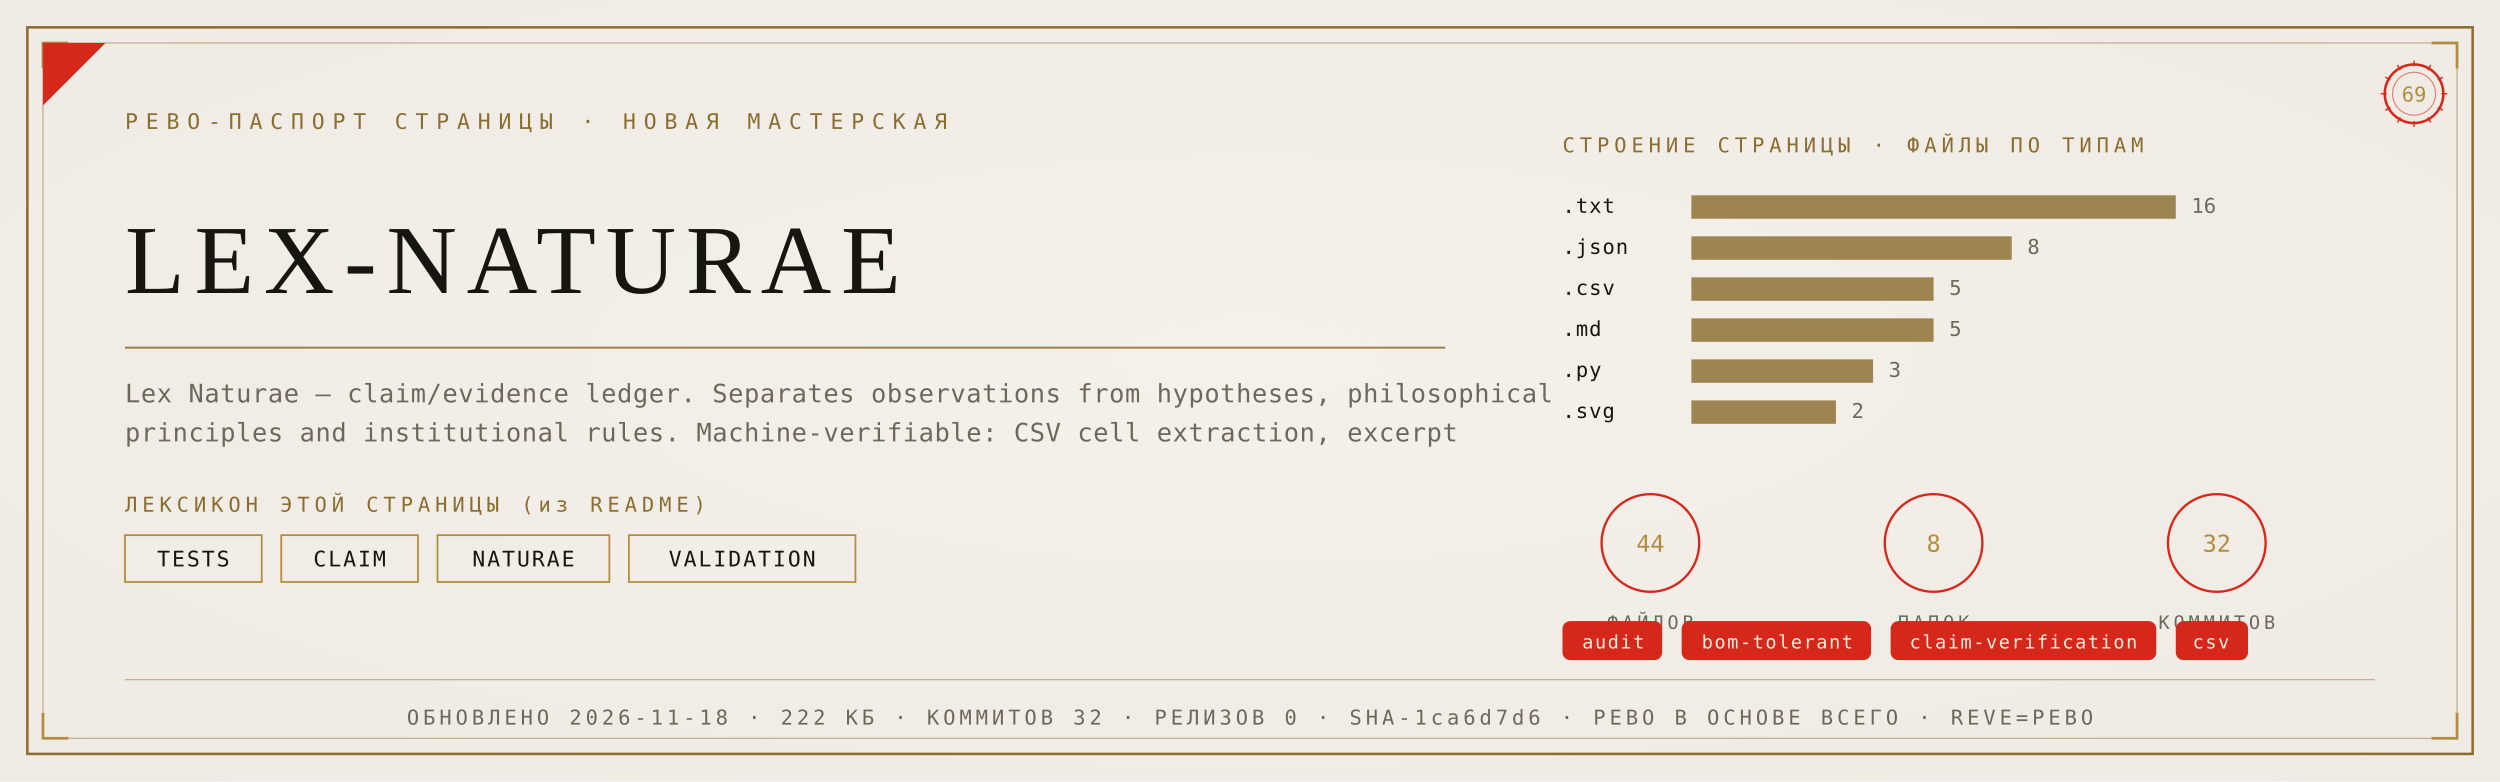
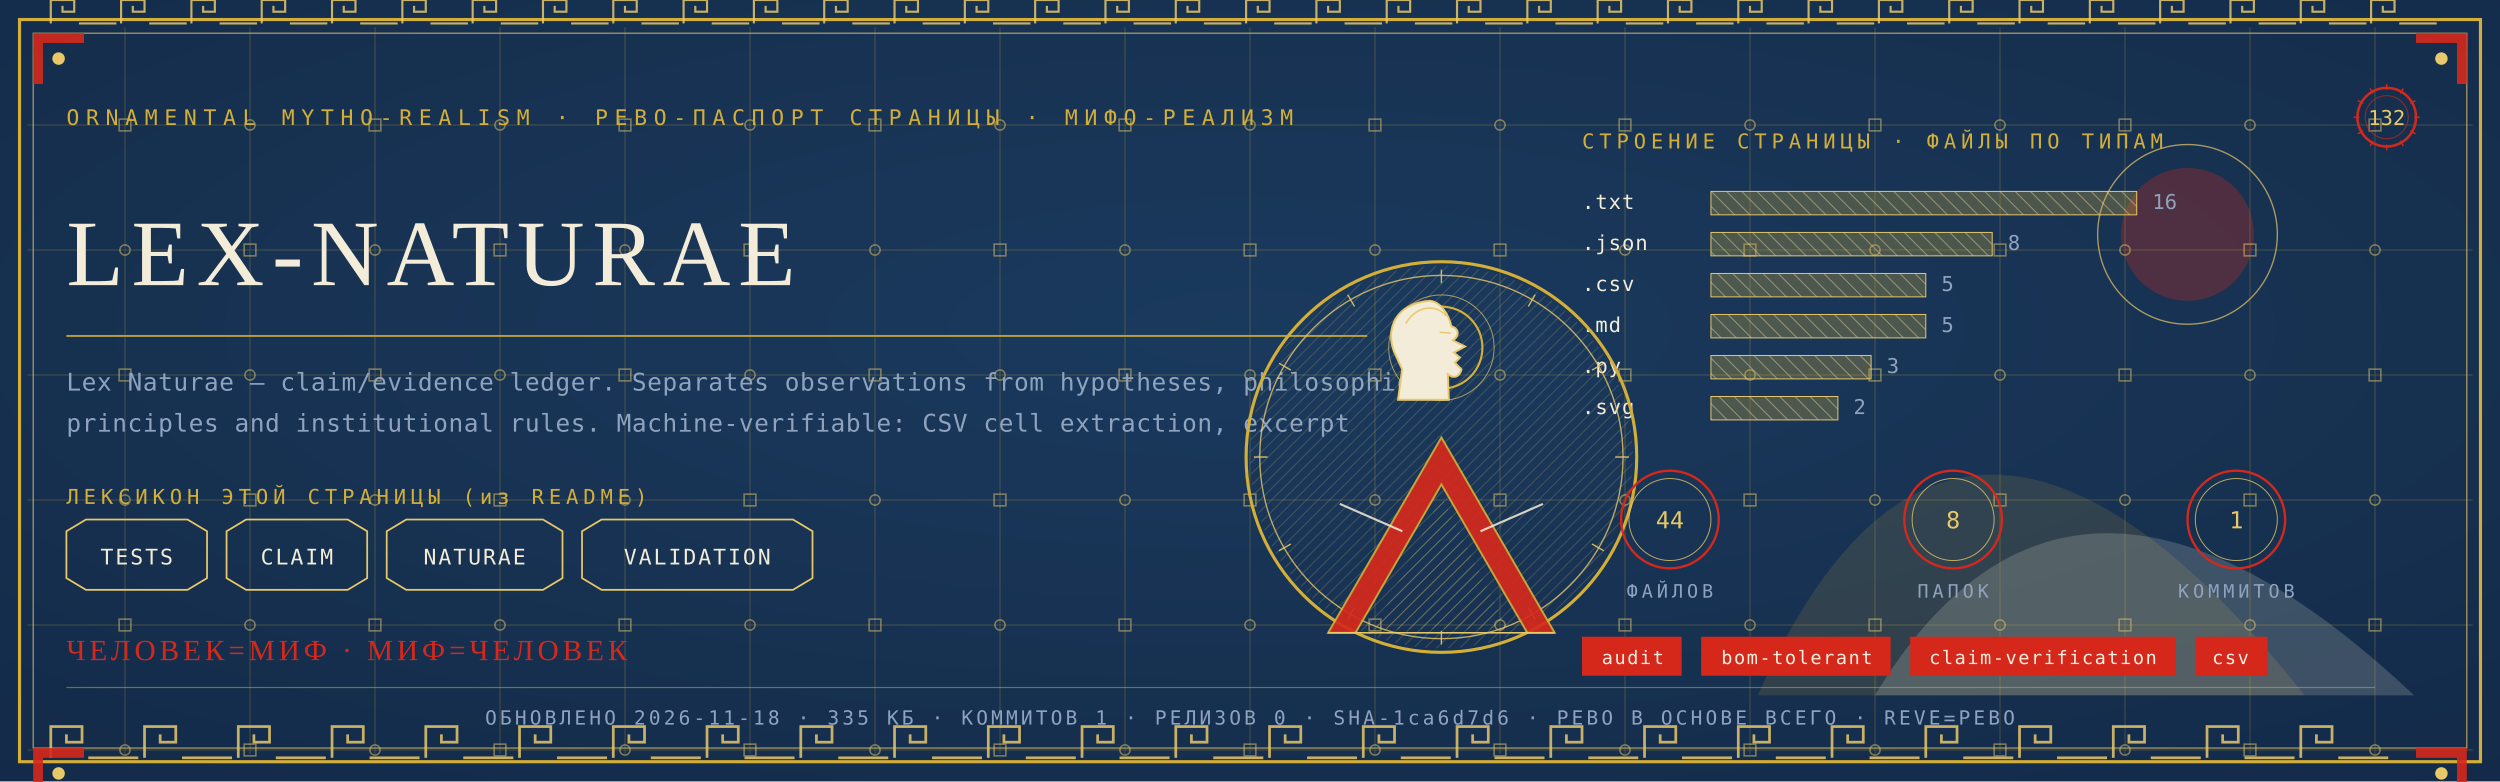
<svg xmlns="http://www.w3.org/2000/svg" viewBox="0 0 1280 400" width="1280" height="400">
  <defs>
-     <radialGradient id="rp69" cx="0.5" cy="0.46" r="1.05">
-       <stop offset="0" stop-color="#F4F1EA" />
-       <stop offset="1" stop-color="#EDE9E0" />
+     <radialGradient id="rp132" cx="0.5" cy="0.42" r="1.1">
+       <stop offset="0" stop-color="#1B3B5F" />
+       <stop offset="1" stop-color="#10243E" />
    </radialGradient>
+     <pattern id="hatchm" width="4.2" height="4.2" patternUnits="userSpaceOnUse" patternTransform="rotate(45)">
+       <rect width="4.2" height="4.2" fill="none" />
+       <line x1="0" y1="0" x2="0" y2="4.2" stroke="#E8C868" stroke-width="0.5" />
+     </pattern>
+     <pattern id="hatchv" width="5.5" height="5.5" patternUnits="userSpaceOnUse" patternTransform="rotate(-45)">
+       <rect width="5.5" height="5.5" fill="none" />
+       <line x1="0" y1="0" x2="0" y2="5.5" stroke="#F3ECD9" stroke-width="0.5" />
+     </pattern>
  </defs>
-   <rect width="1280" height="400" fill="#EDE9E0" />
-   <rect width="1280" height="400" fill="url(#rp69)" opacity="0.92" />
-   <rect x="14" y="14" width="1252" height="372" fill="none" stroke="#8A6D2F" stroke-width="1.3" />
-   <rect x="22" y="22" width="1236" height="356" fill="none" stroke="#8A6D2F" stroke-width="0.55" opacity="0.55" />
-   <path d="M 22 35 L 22 22 L 35 22" fill="none" stroke="#B08D3E" stroke-width="1.4" />
-   <path d="M 1258 35 L 1258 22 L 1245 22" fill="none" stroke="#B08D3E" stroke-width="1.4" />
-   <path d="M 22 365 L 22 378 L 35 378" fill="none" stroke="#B08D3E" stroke-width="1.4" />
-   <path d="M 1258 365 L 1258 378 L 1245 378" fill="none" stroke="#B08D3E" stroke-width="1.4" />
-   <path d="M 22 54 L 22 22 L 54 22 Z" fill="#D5281B" />
-   <text x="64" y="66" font-family="'Cascadia Mono', ui-monospace, Consolas, monospace" font-size="11" fill="#8A6D2F" letter-spacing="4">РЕВО-ПАСПОРТ СТРАНИЦЫ · НОВАЯ МАСТЕРСКАЯ</text>
-   <g transform="translate(1236,48)">
+   <rect width="1280" height="400" fill="#10243E" />
+   <rect width="1280" height="400" fill="url(#rp132)" opacity="0.94" />
+   <path d="M 900 356 Q 1000 130 1180 356 Z" fill="#D4AF37" opacity="0.14" />
+   <path d="M 960 356 Q 1060 190 1236 356 Z" fill="#F3ECD9" opacity="0.18" />
+   <circle cx="1120" cy="120" r="34" fill="#D5281B" opacity="0.30" />
+   <circle cx="1120" cy="120" r="46" fill="none" stroke="#E8C868" stroke-width="0.7" opacity="0.7" />
+   <g stroke="#D4AF37" stroke-width="0.45" opacity="0.30">
+     <line x1="64" y1="14" x2="64" y2="386" />
+     <line x1="128" y1="14" x2="128" y2="386" />
+     <line x1="192" y1="14" x2="192" y2="386" />
+     <line x1="256" y1="14" x2="256" y2="386" />
+     <line x1="320" y1="14" x2="320" y2="386" />
+     <line x1="384" y1="14" x2="384" y2="386" />
+     <line x1="448" y1="14" x2="448" y2="386" />
+     <line x1="512" y1="14" x2="512" y2="386" />
+     <line x1="576" y1="14" x2="576" y2="386" />
+     <line x1="640" y1="14" x2="640" y2="386" />
+     <line x1="704" y1="14" x2="704" y2="386" />
+     <line x1="768" y1="14" x2="768" y2="386" />
+     <line x1="832" y1="14" x2="832" y2="386" />
+     <line x1="896" y1="14" x2="896" y2="386" />
+     <line x1="960" y1="14" x2="960" y2="386" />
+     <line x1="1024" y1="14" x2="1024" y2="386" />
+     <line x1="1088" y1="14" x2="1088" y2="386" />
+     <line x1="1152" y1="14" x2="1152" y2="386" />
+     <line x1="1216" y1="14" x2="1216" y2="386" />
+     <line x1="14" y1="64" x2="1266" y2="64" />
+     <line x1="14" y1="128" x2="1266" y2="128" />
+     <line x1="14" y1="192" x2="1266" y2="192" />
+     <line x1="14" y1="256" x2="1266" y2="256" />
+     <line x1="14" y1="320" x2="1266" y2="320" />
+     <line x1="14" y1="384" x2="1266" y2="384" />
+   </g>
+   <g fill="none" stroke="#E8C868" stroke-width="0.8" opacity="0.5">
+     <rect x="61" y="61" width="6" height="6" />
+     <circle cx="64" cy="128" r="2.6" />
+     <rect x="61" y="189" width="6" height="6" />
+     <circle cx="64" cy="256" r="2.6" />
+     <rect x="61" y="317" width="6" height="6" />
+     <circle cx="64" cy="384" r="2.6" />
+     <circle cx="128" cy="64" r="2.6" />
+     <rect x="125" y="125" width="6" height="6" />
+     <circle cx="128" cy="192" r="2.6" />
+     <rect x="125" y="253" width="6" height="6" />
+     <circle cx="128" cy="320" r="2.6" />
+     <rect x="125" y="381" width="6" height="6" />
+     <rect x="189" y="61" width="6" height="6" />
+     <circle cx="192" cy="128" r="2.6" />
+     <rect x="189" y="189" width="6" height="6" />
+     <circle cx="192" cy="256" r="2.6" />
+     <rect x="189" y="317" width="6" height="6" />
+     <circle cx="192" cy="384" r="2.6" />
+     <circle cx="256" cy="64" r="2.6" />
+     <rect x="253" y="125" width="6" height="6" />
+     <circle cx="256" cy="192" r="2.6" />
+     <rect x="253" y="253" width="6" height="6" />
+     <circle cx="256" cy="320" r="2.6" />
+     <rect x="253" y="381" width="6" height="6" />
+     <rect x="317" y="61" width="6" height="6" />
+     <circle cx="320" cy="128" r="2.6" />
+     <rect x="317" y="189" width="6" height="6" />
+     <circle cx="320" cy="256" r="2.6" />
+     <rect x="317" y="317" width="6" height="6" />
+     <circle cx="320" cy="384" r="2.6" />
+     <circle cx="384" cy="64" r="2.6" />
+     <rect x="381" y="125" width="6" height="6" />
+     <circle cx="384" cy="192" r="2.6" />
+     <rect x="381" y="253" width="6" height="6" />
+     <circle cx="384" cy="320" r="2.6" />
+     <rect x="381" y="381" width="6" height="6" />
+     <rect x="445" y="61" width="6" height="6" />
+     <circle cx="448" cy="128" r="2.6" />
+     <rect x="445" y="189" width="6" height="6" />
+     <circle cx="448" cy="256" r="2.6" />
+     <rect x="445" y="317" width="6" height="6" />
+     <circle cx="448" cy="384" r="2.6" />
+     <circle cx="512" cy="64" r="2.6" />
+     <rect x="509" y="125" width="6" height="6" />
+     <circle cx="512" cy="192" r="2.6" />
+     <rect x="509" y="253" width="6" height="6" />
+     <circle cx="512" cy="320" r="2.6" />
+     <rect x="509" y="381" width="6" height="6" />
+     <rect x="573" y="61" width="6" height="6" />
+     <circle cx="576" cy="128" r="2.6" />
+     <rect x="573" y="189" width="6" height="6" />
+     <circle cx="576" cy="256" r="2.6" />
+     <rect x="573" y="317" width="6" height="6" />
+     <circle cx="576" cy="384" r="2.6" />
+     <circle cx="640" cy="64" r="2.6" />
+     <rect x="637" y="125" width="6" height="6" />
+     <circle cx="640" cy="192" r="2.6" />
+     <rect x="637" y="253" width="6" height="6" />
+     <circle cx="640" cy="320" r="2.6" />
+     <rect x="637" y="381" width="6" height="6" />
+     <rect x="701" y="61" width="6" height="6" />
+     <circle cx="704" cy="128" r="2.6" />
+     <rect x="701" y="189" width="6" height="6" />
+     <circle cx="704" cy="256" r="2.6" />
+     <rect x="701" y="317" width="6" height="6" />
+     <circle cx="704" cy="384" r="2.6" />
+     <circle cx="768" cy="64" r="2.6" />
+     <rect x="765" y="125" width="6" height="6" />
+     <circle cx="768" cy="192" r="2.6" />
+     <rect x="765" y="253" width="6" height="6" />
+     <circle cx="768" cy="320" r="2.6" />
+     <rect x="765" y="381" width="6" height="6" />
+     <rect x="829" y="61" width="6" height="6" />
+     <circle cx="832" cy="128" r="2.6" />
+     <rect x="829" y="189" width="6" height="6" />
+     <circle cx="832" cy="256" r="2.6" />
+     <rect x="829" y="317" width="6" height="6" />
+     <circle cx="832" cy="384" r="2.6" />
+     <circle cx="896" cy="64" r="2.6" />
+     <rect x="893" y="125" width="6" height="6" />
+     <circle cx="896" cy="192" r="2.6" />
+     <rect x="893" y="253" width="6" height="6" />
+     <circle cx="896" cy="320" r="2.6" />
+     <rect x="893" y="381" width="6" height="6" />
+     <rect x="957" y="61" width="6" height="6" />
+     <circle cx="960" cy="128" r="2.6" />
+     <rect x="957" y="189" width="6" height="6" />
+     <circle cx="960" cy="256" r="2.6" />
+     <rect x="957" y="317" width="6" height="6" />
+     <circle cx="960" cy="384" r="2.6" />
+     <circle cx="1024" cy="64" r="2.6" />
+     <rect x="1021" y="125" width="6" height="6" />
+     <circle cx="1024" cy="192" r="2.6" />
+     <rect x="1021" y="253" width="6" height="6" />
+     <circle cx="1024" cy="320" r="2.6" />
+     <rect x="1021" y="381" width="6" height="6" />
+     <rect x="1085" y="61" width="6" height="6" />
+     <circle cx="1088" cy="128" r="2.6" />
+     <rect x="1085" y="189" width="6" height="6" />
+     <circle cx="1088" cy="256" r="2.6" />
+     <rect x="1085" y="317" width="6" height="6" />
+     <circle cx="1088" cy="384" r="2.6" />
+     <circle cx="1152" cy="64" r="2.6" />
+     <rect x="1149" y="125" width="6" height="6" />
+     <circle cx="1152" cy="192" r="2.6" />
+     <rect x="1149" y="253" width="6" height="6" />
+     <circle cx="1152" cy="320" r="2.6" />
+     <rect x="1149" y="381" width="6" height="6" />
+     <rect x="1213" y="61" width="6" height="6" />
+     <circle cx="1216" cy="128" r="2.6" />
+     <rect x="1213" y="189" width="6" height="6" />
+     <circle cx="1216" cy="256" r="2.6" />
+     <rect x="1213" y="317" width="6" height="6" />
+     <circle cx="1216" cy="384" r="2.6" />
+   </g>
+   <rect x="10" y="10" width="1260" height="380" fill="none" stroke="#D4AF37" stroke-width="1.6" />
+   <rect x="17" y="17" width="1246" height="366" fill="none" stroke="#E8C868" stroke-width="0.6" opacity="0.75" />
+   <g fill="none" stroke="#E8C868" stroke-width="1.4" opacity="0.85">
+     <path d="M 26 388 L 26 372 L 42 372 L 42 380.0 L 34.0 380.0 L 34.0 376.0" />
+     <line x1="45.2" y1="388" x2="70.8" y2="388" />
+     <path d="M 74 388 L 74 372 L 90 372 L 90 380.0 L 82.0 380.0 L 82.0 376.0" />
+     <line x1="93.2" y1="388" x2="118.8" y2="388" />
+     <path d="M 122 388 L 122 372 L 138 372 L 138 380.0 L 130.0 380.0 L 130.0 376.0" />
+     <line x1="141.2" y1="388" x2="166.8" y2="388" />
+     <path d="M 170 388 L 170 372 L 186 372 L 186 380.0 L 178.0 380.0 L 178.0 376.0" />
+     <line x1="189.2" y1="388" x2="214.8" y2="388" />
+     <path d="M 218 388 L 218 372 L 234 372 L 234 380.0 L 226.0 380.0 L 226.0 376.0" />
+     <line x1="237.2" y1="388" x2="262.8" y2="388" />
+     <path d="M 266 388 L 266 372 L 282 372 L 282 380.0 L 274.0 380.0 L 274.0 376.0" />
+     <line x1="285.2" y1="388" x2="310.8" y2="388" />
+     <path d="M 314 388 L 314 372 L 330 372 L 330 380.0 L 322.0 380.0 L 322.0 376.0" />
+     <line x1="333.2" y1="388" x2="358.8" y2="388" />
+     <path d="M 362 388 L 362 372 L 378 372 L 378 380.0 L 370.0 380.0 L 370.0 376.0" />
+     <line x1="381.2" y1="388" x2="406.8" y2="388" />
+     <path d="M 410 388 L 410 372 L 426 372 L 426 380.0 L 418.0 380.0 L 418.0 376.0" />
+     <line x1="429.2" y1="388" x2="454.8" y2="388" />
+     <path d="M 458 388 L 458 372 L 474 372 L 474 380.0 L 466.0 380.0 L 466.0 376.0" />
+     <line x1="477.2" y1="388" x2="502.8" y2="388" />
+     <path d="M 506 388 L 506 372 L 522 372 L 522 380.0 L 514.0 380.0 L 514.0 376.0" />
+     <line x1="525.2" y1="388" x2="550.8" y2="388" />
+     <path d="M 554 388 L 554 372 L 570 372 L 570 380.0 L 562.0 380.0 L 562.0 376.0" />
+     <line x1="573.2" y1="388" x2="598.8" y2="388" />
+     <path d="M 602 388 L 602 372 L 618 372 L 618 380.0 L 610.0 380.0 L 610.0 376.0" />
+     <line x1="621.2" y1="388" x2="646.8" y2="388" />
+     <path d="M 650 388 L 650 372 L 666 372 L 666 380.0 L 658.0 380.0 L 658.0 376.0" />
+     <line x1="669.2" y1="388" x2="694.8" y2="388" />
+     <path d="M 698 388 L 698 372 L 714 372 L 714 380.0 L 706.0 380.0 L 706.0 376.0" />
+     <line x1="717.2" y1="388" x2="742.8" y2="388" />
+     <path d="M 746 388 L 746 372 L 762 372 L 762 380.0 L 754.0 380.0 L 754.0 376.0" />
+     <line x1="765.2" y1="388" x2="790.8" y2="388" />
+     <path d="M 794 388 L 794 372 L 810 372 L 810 380.0 L 802.0 380.0 L 802.0 376.0" />
+     <line x1="813.2" y1="388" x2="838.8" y2="388" />
+     <path d="M 842 388 L 842 372 L 858 372 L 858 380.0 L 850.0 380.0 L 850.0 376.0" />
+     <line x1="861.2" y1="388" x2="886.8" y2="388" />
+     <path d="M 890 388 L 890 372 L 906 372 L 906 380.0 L 898.0 380.0 L 898.0 376.0" />
+     <line x1="909.2" y1="388" x2="934.8" y2="388" />
+     <path d="M 938 388 L 938 372 L 954 372 L 954 380.0 L 946.0 380.0 L 946.0 376.0" />
+     <line x1="957.2" y1="388" x2="982.8" y2="388" />
+     <path d="M 986 388 L 986 372 L 1002 372 L 1002 380.0 L 994.0 380.0 L 994.0 376.0" />
+     <line x1="1005.2" y1="388" x2="1030.8" y2="388" />
+     <path d="M 1034 388 L 1034 372 L 1050 372 L 1050 380.0 L 1042.0 380.0 L 1042.0 376.0" />
+     <line x1="1053.2" y1="388" x2="1078.8" y2="388" />
+     <path d="M 1082 388 L 1082 372 L 1098 372 L 1098 380.0 L 1090.0 380.0 L 1090.0 376.0" />
+     <line x1="1101.2" y1="388" x2="1126.8" y2="388" />
+     <path d="M 1130 388 L 1130 372 L 1146 372 L 1146 380.0 L 1138.0 380.0 L 1138.0 376.0" />
+     <line x1="1149.2" y1="388" x2="1174.8" y2="388" />
+     <path d="M 1178 388 L 1178 372 L 1194 372 L 1194 380.0 L 1186.0 380.0 L 1186.0 376.0" />
+     <line x1="1197.2" y1="388" x2="1222.8" y2="388" />
+   </g>
+   <g fill="none" stroke="#E8C868" stroke-width="1.1" opacity="0.85">
+     <path d="M 26 12 L 26 0 L 38 0 L 38 6.0 L 32.0 6.0 L 32.0 3.0" />
+     <line x1="40.4" y1="12" x2="59.6" y2="12" />
+     <path d="M 62 12 L 62 0 L 74 0 L 74 6.0 L 68.0 6.0 L 68.0 3.0" />
+     <line x1="76.4" y1="12" x2="95.6" y2="12" />
+     <path d="M 98 12 L 98 0 L 110 0 L 110 6.0 L 104.0 6.0 L 104.0 3.0" />
+     <line x1="112.4" y1="12" x2="131.6" y2="12" />
+     <path d="M 134 12 L 134 0 L 146 0 L 146 6.0 L 140.0 6.0 L 140.0 3.0" />
+     <line x1="148.4" y1="12" x2="167.6" y2="12" />
+     <path d="M 170 12 L 170 0 L 182 0 L 182 6.0 L 176.0 6.0 L 176.0 3.0" />
+     <line x1="184.4" y1="12" x2="203.6" y2="12" />
+     <path d="M 206 12 L 206 0 L 218 0 L 218 6.0 L 212.0 6.0 L 212.0 3.0" />
+     <line x1="220.4" y1="12" x2="239.6" y2="12" />
+     <path d="M 242 12 L 242 0 L 254 0 L 254 6.0 L 248.0 6.0 L 248.0 3.0" />
+     <line x1="256.4" y1="12" x2="275.6" y2="12" />
+     <path d="M 278 12 L 278 0 L 290 0 L 290 6.0 L 284.0 6.0 L 284.0 3.0" />
+     <line x1="292.4" y1="12" x2="311.6" y2="12" />
+     <path d="M 314 12 L 314 0 L 326 0 L 326 6.0 L 320.0 6.0 L 320.0 3.0" />
+     <line x1="328.4" y1="12" x2="347.6" y2="12" />
+     <path d="M 350 12 L 350 0 L 362 0 L 362 6.0 L 356.0 6.0 L 356.0 3.0" />
+     <line x1="364.4" y1="12" x2="383.6" y2="12" />
+     <path d="M 386 12 L 386 0 L 398 0 L 398 6.0 L 392.0 6.0 L 392.0 3.0" />
+     <line x1="400.4" y1="12" x2="419.6" y2="12" />
+     <path d="M 422 12 L 422 0 L 434 0 L 434 6.0 L 428.0 6.0 L 428.0 3.0" />
+     <line x1="436.4" y1="12" x2="455.6" y2="12" />
+     <path d="M 458 12 L 458 0 L 470 0 L 470 6.0 L 464.0 6.0 L 464.0 3.0" />
+     <line x1="472.4" y1="12" x2="491.6" y2="12" />
+     <path d="M 494 12 L 494 0 L 506 0 L 506 6.0 L 500.0 6.0 L 500.0 3.0" />
+     <line x1="508.4" y1="12" x2="527.6" y2="12" />
+     <path d="M 530 12 L 530 0 L 542 0 L 542 6.0 L 536.0 6.0 L 536.0 3.0" />
+     <line x1="544.4" y1="12" x2="563.6" y2="12" />
+     <path d="M 566 12 L 566 0 L 578 0 L 578 6.0 L 572.0 6.0 L 572.0 3.0" />
+     <line x1="580.4" y1="12" x2="599.6" y2="12" />
+     <path d="M 602 12 L 602 0 L 614 0 L 614 6.0 L 608.0 6.0 L 608.0 3.0" />
+     <line x1="616.4" y1="12" x2="635.6" y2="12" />
+     <path d="M 638 12 L 638 0 L 650 0 L 650 6.0 L 644.0 6.0 L 644.0 3.0" />
+     <line x1="652.4" y1="12" x2="671.6" y2="12" />
+     <path d="M 674 12 L 674 0 L 686 0 L 686 6.0 L 680.0 6.0 L 680.0 3.0" />
+     <line x1="688.4" y1="12" x2="707.6" y2="12" />
+     <path d="M 710 12 L 710 0 L 722 0 L 722 6.0 L 716.0 6.0 L 716.0 3.0" />
+     <line x1="724.4" y1="12" x2="743.6" y2="12" />
+     <path d="M 746 12 L 746 0 L 758 0 L 758 6.0 L 752.0 6.0 L 752.0 3.0" />
+     <line x1="760.4" y1="12" x2="779.6" y2="12" />
+     <path d="M 782 12 L 782 0 L 794 0 L 794 6.0 L 788.0 6.0 L 788.0 3.0" />
+     <line x1="796.4" y1="12" x2="815.6" y2="12" />
+     <path d="M 818 12 L 818 0 L 830 0 L 830 6.0 L 824.0 6.0 L 824.0 3.0" />
+     <line x1="832.4" y1="12" x2="851.6" y2="12" />
+     <path d="M 854 12 L 854 0 L 866 0 L 866 6.0 L 860.0 6.0 L 860.0 3.0" />
+     <line x1="868.4" y1="12" x2="887.6" y2="12" />
+     <path d="M 890 12 L 890 0 L 902 0 L 902 6.0 L 896.0 6.0 L 896.0 3.0" />
+     <line x1="904.4" y1="12" x2="923.6" y2="12" />
+     <path d="M 926 12 L 926 0 L 938 0 L 938 6.0 L 932.0 6.0 L 932.0 3.0" />
+     <line x1="940.4" y1="12" x2="959.6" y2="12" />
+     <path d="M 962 12 L 962 0 L 974 0 L 974 6.0 L 968.0 6.0 L 968.0 3.0" />
+     <line x1="976.4" y1="12" x2="995.6" y2="12" />
+     <path d="M 998 12 L 998 0 L 1010 0 L 1010 6.0 L 1004.0 6.0 L 1004.0 3.0" />
+     <line x1="1012.4" y1="12" x2="1031.6" y2="12" />
+     <path d="M 1034 12 L 1034 0 L 1046 0 L 1046 6.0 L 1040.0 6.0 L 1040.0 3.0" />
+     <line x1="1048.4" y1="12" x2="1067.6" y2="12" />
+     <path d="M 1070 12 L 1070 0 L 1082 0 L 1082 6.0 L 1076.0 6.0 L 1076.0 3.0" />
+     <line x1="1084.4" y1="12" x2="1103.6" y2="12" />
+     <path d="M 1106 12 L 1106 0 L 1118 0 L 1118 6.0 L 1112.0 6.0 L 1112.0 3.0" />
+     <line x1="1120.4" y1="12" x2="1139.6" y2="12" />
+     <path d="M 1142 12 L 1142 0 L 1154 0 L 1154 6.0 L 1148.0 6.0 L 1148.0 3.0" />
+     <line x1="1156.4" y1="12" x2="1175.6" y2="12" />
+     <path d="M 1178 12 L 1178 0 L 1190 0 L 1190 6.0 L 1184.0 6.0 L 1184.0 3.0" />
+     <line x1="1192.4" y1="12" x2="1211.6" y2="12" />
+     <path d="M 1214 12 L 1214 0 L 1226 0 L 1226 6.0 L 1220.0 6.0 L 1220.0 3.0" />
+     <line x1="1228.4" y1="12" x2="1247.6" y2="12" />
+   </g>
+   <g transform="translate(17,17) scale(1,1)">
+     <path d="M 0 0 L 26 0 L 26 5 L 5 5 L 5 26 L 0 26 Z" fill="#D5281B" opacity="0.9" />
+     <circle cx="13" cy="13" r="3.2" fill="#E8C868" />
+   </g>
+   <g transform="translate(1263,17) scale(-1,1)">
+     <path d="M 0 0 L 26 0 L 26 5 L 5 5 L 5 26 L 0 26 Z" fill="#D5281B" opacity="0.9" />
+     <circle cx="13" cy="13" r="3.2" fill="#E8C868" />
+   </g>
+   <g transform="translate(17,383) scale(1,1)">
+     <path d="M 0 0 L 26 0 L 26 5 L 5 5 L 5 26 L 0 26 Z" fill="#D5281B" opacity="0.9" />
+     <circle cx="13" cy="13" r="3.2" fill="#E8C868" />
+   </g>
+   <g transform="translate(1263,383) scale(-1,1)">
+     <path d="M 0 0 L 26 0 L 26 5 L 5 5 L 5 26 L 0 26 Z" fill="#D5281B" opacity="0.9" />
+     <circle cx="13" cy="13" r="3.2" fill="#E8C868" />
+   </g>
+   <text x="34" y="64" font-family="'Cascadia Mono', ui-monospace, Consolas, monospace" font-size="11" fill="#D4AF37" letter-spacing="3.4">ORNAMENTAL MYTHO-REALISM · РЕВО-ПАСПОРТ СТРАНИЦЫ · МИФО-РЕАЛИЗМ</text>
+   <g transform="translate(1222,60)">
    <circle r="15" fill="none" stroke="#D5281B" stroke-width="1.3" />
    <circle r="11" fill="none" stroke="#D5281B" stroke-width="0.55" opacity="0.6" />
-     <text y="4" text-anchor="middle" font-family="'Cascadia Mono', ui-monospace, Consolas, monospace" font-size="10.5" fill="#B08D3E">69</text>
+     <text y="4" text-anchor="middle" font-family="'Cascadia Mono', ui-monospace, Consolas, monospace" font-size="10.5" fill="#E8C868">132</text>
    <g stroke="#D5281B" stroke-width="0.7">
      <line x1="0" y1="-17" x2="0" y2="-14" transform="rotate(0)" />
      <line x1="0" y1="-17" x2="0" y2="-14" transform="rotate(30)" />
      <line x1="0" y1="-17" x2="0" y2="-14" transform="rotate(60)" />
      <line x1="0" y1="-17" x2="0" y2="-14" transform="rotate(90)" />
      <line x1="0" y1="-17" x2="0" y2="-14" transform="rotate(120)" />
      <line x1="0" y1="-17" x2="0" y2="-14" transform="rotate(150)" />
      <line x1="0" y1="-17" x2="0" y2="-14" transform="rotate(180)" />
      <line x1="0" y1="-17" x2="0" y2="-14" transform="rotate(210)" />
      <line x1="0" y1="-17" x2="0" y2="-14" transform="rotate(240)" />
      <line x1="0" y1="-17" x2="0" y2="-14" transform="rotate(270)" />
      <line x1="0" y1="-17" x2="0" y2="-14" transform="rotate(300)" />
      <line x1="0" y1="-17" x2="0" y2="-14" transform="rotate(330)" />
    </g>
  </g>
-   <text x="64" y="150" font-family="Georgia, 'Times New Roman', serif" font-size="50.0" fill="#17150F" letter-spacing="5">LEX-NATURAE</text>
-   <line x1="64" y1="178" x2="740" y2="178" stroke="#8A6D2F" stroke-width="1" opacity="0.85" />
-   <text x="64" y="206" font-family="'Cascadia Mono', ui-monospace, Consolas, monospace" font-size="13" fill="#6E675B" letter-spacing="0.3">Lex Naturae — claim/evidence ledger. Separates observations from hypotheses, philosophical</text>
-   <text x="64" y="226" font-family="'Cascadia Mono', ui-monospace, Consolas, monospace" font-size="13" fill="#6E675B" letter-spacing="0.3">principles and institutional rules. Machine-verifiable: CSV cell extraction, excerpt</text>
-   <text x="64" y="262" font-family="'Cascadia Mono', ui-monospace, Consolas, monospace" font-size="10.5" fill="#8A6D2F" letter-spacing="2.5">ЛЕКСИКОН ЭТОЙ СТРАНИЦЫ (из README)</text>
-   <rect x="64" y="274" width="70" height="24" fill="none" stroke="#B08D3E" stroke-width="0.9" />
-   <text x="99" y="290" text-anchor="middle" font-family="'Cascadia Mono', ui-monospace, Consolas, monospace" font-size="11" fill="#17150F" letter-spacing="1">TESTS</text>
-   <rect x="144" y="274" width="70" height="24" fill="none" stroke="#B08D3E" stroke-width="0.9" />
-   <text x="179" y="290" text-anchor="middle" font-family="'Cascadia Mono', ui-monospace, Consolas, monospace" font-size="11" fill="#17150F" letter-spacing="1">CLAIM</text>
-   <rect x="224" y="274" width="88" height="24" fill="none" stroke="#B08D3E" stroke-width="0.9" />
-   <text x="268" y="290" text-anchor="middle" font-family="'Cascadia Mono', ui-monospace, Consolas, monospace" font-size="11" fill="#17150F" letter-spacing="1">NATURAE</text>
-   <rect x="322" y="274" width="116" height="24" fill="none" stroke="#B08D3E" stroke-width="0.9" />
-   <text x="380" y="290" text-anchor="middle" font-family="'Cascadia Mono', ui-monospace, Consolas, monospace" font-size="11" fill="#17150F" letter-spacing="1">VALIDATION</text>
-   <text x="800" y="78" font-family="'Cascadia Mono', ui-monospace, Consolas, monospace" font-size="10.5" fill="#8A6D2F" letter-spacing="2.5">СТРОЕНИЕ СТРАНИЦЫ · ФАЙЛЫ ПО ТИПАМ</text>
-   <text x="800" y="109" font-family="'Cascadia Mono', ui-monospace, Consolas, monospace" font-size="10.5" fill="#17150F" letter-spacing="0.5">.txt</text>
-   <rect x="866" y="100" width="248" height="12" fill="#8A6D2F" opacity="0.82" />
-   <text x="1122" y="109" font-family="'Cascadia Mono', ui-monospace, Consolas, monospace" font-size="10.5" fill="#6E675B">16</text>
-   <text x="800" y="130" font-family="'Cascadia Mono', ui-monospace, Consolas, monospace" font-size="10.5" fill="#17150F" letter-spacing="0.5">.json</text>
-   <rect x="866" y="121" width="164" height="12" fill="#8A6D2F" opacity="0.82" />
-   <text x="1038" y="130" font-family="'Cascadia Mono', ui-monospace, Consolas, monospace" font-size="10.5" fill="#6E675B">8</text>
-   <text x="800" y="151" font-family="'Cascadia Mono', ui-monospace, Consolas, monospace" font-size="10.5" fill="#17150F" letter-spacing="0.5">.csv</text>
-   <rect x="866" y="142" width="124" height="12" fill="#8A6D2F" opacity="0.82" />
-   <text x="998" y="151" font-family="'Cascadia Mono', ui-monospace, Consolas, monospace" font-size="10.5" fill="#6E675B">5</text>
-   <text x="800" y="172" font-family="'Cascadia Mono', ui-monospace, Consolas, monospace" font-size="10.5" fill="#17150F" letter-spacing="0.5">.md</text>
-   <rect x="866" y="163" width="124" height="12" fill="#8A6D2F" opacity="0.82" />
-   <text x="998" y="172" font-family="'Cascadia Mono', ui-monospace, Consolas, monospace" font-size="10.5" fill="#6E675B">5</text>
-   <text x="800" y="193" font-family="'Cascadia Mono', ui-monospace, Consolas, monospace" font-size="10.5" fill="#17150F" letter-spacing="0.5">.py</text>
-   <rect x="866" y="184" width="93" height="12" fill="#8A6D2F" opacity="0.82" />
-   <text x="967" y="193" font-family="'Cascadia Mono', ui-monospace, Consolas, monospace" font-size="10.5" fill="#6E675B">3</text>
-   <text x="800" y="214" font-family="'Cascadia Mono', ui-monospace, Consolas, monospace" font-size="10.5" fill="#17150F" letter-spacing="0.5">.svg</text>
-   <rect x="866" y="205" width="74" height="12" fill="#8A6D2F" opacity="0.82" />
-   <text x="948" y="214" font-family="'Cascadia Mono', ui-monospace, Consolas, monospace" font-size="10.5" fill="#6E675B">2</text>
-   <g transform="translate(845,278)">
+   <text x="34" y="146" font-family="Georgia, 'Times New Roman', serif" font-size="48.0" fill="#F3ECD9" letter-spacing="4">LEX-NATURAE</text>
+   <line x1="34" y1="172" x2="700" y2="172" stroke="#D4AF37" stroke-width="1" opacity="0.85" />
+   <text x="34" y="200" font-family="'Cascadia Mono', ui-monospace, Consolas, monospace" font-size="12.5" fill="#8FA3BF" letter-spacing="0.3">Lex Naturae — claim/evidence ledger. Separates observations from hypotheses, philosophical</text>
+   <text x="34" y="221" font-family="'Cascadia Mono', ui-monospace, Consolas, monospace" font-size="12.5" fill="#8FA3BF" letter-spacing="0.3">principles and institutional rules. Machine-verifiable: CSV cell extraction, excerpt</text>
+   <text x="34" y="258" font-family="'Cascadia Mono', ui-monospace, Consolas, monospace" font-size="10.5" fill="#D4AF37" letter-spacing="2.5">ЛЕКСИКОН ЭТОЙ СТРАНИЦЫ (из README)</text>
+   <path d="M 34 272 L 44 266 L 96 266 L 106 272 L 106 296 L 96 302 L 44 302 L 34 296 Z" fill="none" stroke="#E8C868" stroke-width="0.9" />
+   <text x="70" y="289" text-anchor="middle" font-family="'Cascadia Mono', ui-monospace, Consolas, monospace" font-size="11" fill="#F3ECD9" letter-spacing="1">TESTS</text>
+   <path d="M 116 272 L 126 266 L 178 266 L 188 272 L 188 296 L 178 302 L 126 302 L 116 296 Z" fill="none" stroke="#E8C868" stroke-width="0.9" />
+   <text x="152" y="289" text-anchor="middle" font-family="'Cascadia Mono', ui-monospace, Consolas, monospace" font-size="11" fill="#F3ECD9" letter-spacing="1">CLAIM</text>
+   <path d="M 198 272 L 208 266 L 278 266 L 288 272 L 288 296 L 278 302 L 208 302 L 198 296 Z" fill="none" stroke="#E8C868" stroke-width="0.9" />
+   <text x="243" y="289" text-anchor="middle" font-family="'Cascadia Mono', ui-monospace, Consolas, monospace" font-size="11" fill="#F3ECD9" letter-spacing="1">NATURAE</text>
+   <path d="M 298 272 L 308 266 L 406 266 L 416 272 L 416 296 L 406 302 L 308 302 L 298 296 Z" fill="none" stroke="#E8C868" stroke-width="0.9" />
+   <text x="357" y="289" text-anchor="middle" font-family="'Cascadia Mono', ui-monospace, Consolas, monospace" font-size="11" fill="#F3ECD9" letter-spacing="1">VALIDATION</text>
+   <text x="810" y="76" font-family="'Cascadia Mono', ui-monospace, Consolas, monospace" font-size="10.5" fill="#D4AF37" letter-spacing="2.5">СТРОЕНИЕ СТРАНИЦЫ · ФАЙЛЫ ПО ТИПАМ</text>
+   <text x="810" y="107" font-family="'Cascadia Mono', ui-monospace, Consolas, monospace" font-size="10.5" fill="#F3ECD9" letter-spacing="0.5">.txt</text>
+   <rect x="876" y="98" width="218" height="12" fill="url(#hatchv)" opacity="0.9" />
+   <rect x="876" y="98" width="218" height="12" fill="#D4AF37" opacity="0.28" />
+   <rect x="876" y="98" width="218" height="12" fill="none" stroke="#E8C868" stroke-width="0.5" />
+   <text x="1102" y="107" font-family="'Cascadia Mono', ui-monospace, Consolas, monospace" font-size="10.5" fill="#8FA3BF">16</text>
+   <text x="810" y="128" font-family="'Cascadia Mono', ui-monospace, Consolas, monospace" font-size="10.5" fill="#F3ECD9" letter-spacing="0.5">.json</text>
+   <rect x="876" y="119" width="144" height="12" fill="url(#hatchv)" opacity="0.9" />
+   <rect x="876" y="119" width="144" height="12" fill="#D4AF37" opacity="0.28" />
+   <rect x="876" y="119" width="144" height="12" fill="none" stroke="#E8C868" stroke-width="0.5" />
+   <text x="1028" y="128" font-family="'Cascadia Mono', ui-monospace, Consolas, monospace" font-size="10.5" fill="#8FA3BF">8</text>
+   <text x="810" y="149" font-family="'Cascadia Mono', ui-monospace, Consolas, monospace" font-size="10.5" fill="#F3ECD9" letter-spacing="0.5">.csv</text>
+   <rect x="876" y="140" width="110" height="12" fill="url(#hatchv)" opacity="0.9" />
+   <rect x="876" y="140" width="110" height="12" fill="#D4AF37" opacity="0.28" />
+   <rect x="876" y="140" width="110" height="12" fill="none" stroke="#E8C868" stroke-width="0.5" />
+   <text x="994" y="149" font-family="'Cascadia Mono', ui-monospace, Consolas, monospace" font-size="10.5" fill="#8FA3BF">5</text>
+   <text x="810" y="170" font-family="'Cascadia Mono', ui-monospace, Consolas, monospace" font-size="10.5" fill="#F3ECD9" letter-spacing="0.5">.md</text>
+   <rect x="876" y="161" width="110" height="12" fill="url(#hatchv)" opacity="0.9" />
+   <rect x="876" y="161" width="110" height="12" fill="#D4AF37" opacity="0.28" />
+   <rect x="876" y="161" width="110" height="12" fill="none" stroke="#E8C868" stroke-width="0.5" />
+   <text x="994" y="170" font-family="'Cascadia Mono', ui-monospace, Consolas, monospace" font-size="10.5" fill="#8FA3BF">5</text>
+   <text x="810" y="191" font-family="'Cascadia Mono', ui-monospace, Consolas, monospace" font-size="10.5" fill="#F3ECD9" letter-spacing="0.5">.py</text>
+   <rect x="876" y="182" width="82" height="12" fill="url(#hatchv)" opacity="0.9" />
+   <rect x="876" y="182" width="82" height="12" fill="#D4AF37" opacity="0.28" />
+   <rect x="876" y="182" width="82" height="12" fill="none" stroke="#E8C868" stroke-width="0.5" />
+   <text x="966" y="191" font-family="'Cascadia Mono', ui-monospace, Consolas, monospace" font-size="10.5" fill="#8FA3BF">3</text>
+   <text x="810" y="212" font-family="'Cascadia Mono', ui-monospace, Consolas, monospace" font-size="10.5" fill="#F3ECD9" letter-spacing="0.5">.svg</text>
+   <rect x="876" y="203" width="65" height="12" fill="url(#hatchv)" opacity="0.9" />
+   <rect x="876" y="203" width="65" height="12" fill="#D4AF37" opacity="0.28" />
+   <rect x="876" y="203" width="65" height="12" fill="none" stroke="#E8C868" stroke-width="0.5" />
+   <text x="949" y="212" font-family="'Cascadia Mono', ui-monospace, Consolas, monospace" font-size="10.5" fill="#8FA3BF">2</text>
+   <g transform="translate(738,234)">
+     <circle r="100" fill="none" stroke="#D4AF37" stroke-width="1.6" />
+     <circle r="93" fill="none" stroke="#E8C868" stroke-width="0.7" opacity="0.8" />
+     <circle r="98" fill="url(#hatchm)" opacity="0.4" />
+     <g stroke="#E8C868" stroke-width="0.7" opacity="0.9">
+       <line x1="0" y1="-96" x2="0" y2="-89" transform="rotate(0)" />
+       <line x1="0" y1="-96" x2="0" y2="-89" transform="rotate(30)" />
+       <line x1="0" y1="-96" x2="0" y2="-89" transform="rotate(60)" />
+       <line x1="0" y1="-96" x2="0" y2="-89" transform="rotate(90)" />
+       <line x1="0" y1="-96" x2="0" y2="-89" transform="rotate(120)" />
+       <line x1="0" y1="-96" x2="0" y2="-89" transform="rotate(150)" />
+       <line x1="0" y1="-96" x2="0" y2="-89" transform="rotate(180)" />
+       <line x1="0" y1="-96" x2="0" y2="-89" transform="rotate(210)" />
+       <line x1="0" y1="-96" x2="0" y2="-89" transform="rotate(240)" />
+       <line x1="0" y1="-96" x2="0" y2="-89" transform="rotate(270)" />
+       <line x1="0" y1="-96" x2="0" y2="-89" transform="rotate(300)" />
+       <line x1="0" y1="-96" x2="0" y2="-89" transform="rotate(330)" />
+     </g>
+     <circle cy="-56" r="21" fill="none" stroke="#D4AF37" stroke-width="1.1" />
+     <circle cy="-56" r="27" fill="none" stroke="#E8C868" stroke-width="0.5" opacity="0.7" />
+     <path d="M -6.0 -80.0 C -23.5 -78.7 -28.7 -65.7 -24.3 -54.0 L -20.1 -44.9 L -22.2 -29.3 L 3.8 -29.3 L 3.3 -42.3 C 6.9 -39.7 9.5 -41.5 10.3 -44.9 L 6.9 -48.3 L 9.5 -50.9 L 6.4 -53.5 L 12.1 -56.6 L 5.9 -59.7 C 9.5 -62.3 9.0 -65.7 5.1 -67.0 C 3.8 -72.7 -0.1 -79.5 -6.0 -80.0 Z" fill="#F3ECD9" stroke="#E8C868" stroke-width="1.0" />
+     <g fill="none" stroke="#E8C868" stroke-width="0.8" opacity="0.95">
+       <path d="M -18.3 -68.3 C -13.1 -77.4 -2.7 -78.7 2.5 -72.2" />
+       <path d="M -0.9 -63.9 L 4.8 -63.4" />
+     </g>
+     <path d="M -58.0 90.0 L 0 -10.0 L 58.0 90.0 L 44.0 90.0 L 0 14.0 L -44.0 90.0 Z" fill="#D5281B" opacity="0.92" stroke="#D4AF37" stroke-width="1.0" />
+     <path d="M -34.0 88.0 L 0 20.0 L 34.0 88.0" fill="url(#hatchm)" opacity="0.5" stroke="none" />
+     <path d="M -58.0 90.0 L 58.0 90.0" fill="none" stroke="#E8C868" stroke-width="0.8" />
+     <path d="M -52.0 24.0 L -20.0 38.0" fill="none" stroke="#F3ECD9" stroke-width="1.1" opacity="0.85" />
+     <path d="M 52.0 24.0 L 20.0 38.0" fill="none" stroke="#F3ECD9" stroke-width="1.1" opacity="0.85" />
+   </g>
+   <g transform="translate(855,266)">
    <circle r="25" fill="none" stroke="#D5281B" stroke-width="1.2" />
-     <text y="4.5" text-anchor="middle" font-family="'Cascadia Mono', ui-monospace, Consolas, monospace" font-size="12" fill="#B08D3E">44</text>
-     <text y="44" text-anchor="middle" font-family="'Cascadia Mono', ui-monospace, Consolas, monospace" font-size="9.5" fill="#6E675B" letter-spacing="2">ФАЙЛОВ</text>
-   </g>
-   <g transform="translate(990,278)">
+     <circle r="21" fill="none" stroke="#E8C868" stroke-width="0.5" opacity="0.8" />
+     <text y="4.5" text-anchor="middle" font-family="'Cascadia Mono', ui-monospace, Consolas, monospace" font-size="12" fill="#E8C868">44</text>
+     <text y="40" text-anchor="middle" font-family="'Cascadia Mono', ui-monospace, Consolas, monospace" font-size="9.5" fill="#8FA3BF" letter-spacing="2">ФАЙЛОВ</text>
+   </g>
+   <g transform="translate(1000,266)">
    <circle r="25" fill="none" stroke="#D5281B" stroke-width="1.2" />
-     <text y="4.5" text-anchor="middle" font-family="'Cascadia Mono', ui-monospace, Consolas, monospace" font-size="12" fill="#B08D3E">8</text>
-     <text y="44" text-anchor="middle" font-family="'Cascadia Mono', ui-monospace, Consolas, monospace" font-size="9.5" fill="#6E675B" letter-spacing="2">ПАПОК</text>
-   </g>
-   <g transform="translate(1135,278)">
+     <circle r="21" fill="none" stroke="#E8C868" stroke-width="0.5" opacity="0.8" />
+     <text y="4.5" text-anchor="middle" font-family="'Cascadia Mono', ui-monospace, Consolas, monospace" font-size="12" fill="#E8C868">8</text>
+     <text y="40" text-anchor="middle" font-family="'Cascadia Mono', ui-monospace, Consolas, monospace" font-size="9.5" fill="#8FA3BF" letter-spacing="2">ПАПОК</text>
+   </g>
+   <g transform="translate(1145,266)">
    <circle r="25" fill="none" stroke="#D5281B" stroke-width="1.2" />
-     <text y="4.5" text-anchor="middle" font-family="'Cascadia Mono', ui-monospace, Consolas, monospace" font-size="12" fill="#B08D3E">32</text>
-     <text y="44" text-anchor="middle" font-family="'Cascadia Mono', ui-monospace, Consolas, monospace" font-size="9.5" fill="#6E675B" letter-spacing="2">КОММИТОВ</text>
-   </g>
-   <rect x="800" y="318" rx="4" width="51" height="20" fill="#D5281B" />
-   <text x="826" y="332" text-anchor="middle" font-family="'Cascadia Mono', ui-monospace, Consolas, monospace" font-size="9.5" fill="#F5EFE2" letter-spacing="0.8">audit</text>
-   <rect x="861" y="318" rx="4" width="97" height="20" fill="#D5281B" />
-   <text x="910" y="332" text-anchor="middle" font-family="'Cascadia Mono', ui-monospace, Consolas, monospace" font-size="9.5" fill="#F5EFE2" letter-spacing="0.8">bom-tolerant</text>
-   <rect x="968" y="318" rx="4" width="136" height="20" fill="#D5281B" />
-   <text x="1036" y="332" text-anchor="middle" font-family="'Cascadia Mono', ui-monospace, Consolas, monospace" font-size="9.5" fill="#F5EFE2" letter-spacing="0.8">claim-verification</text>
-   <rect x="1114" y="318" rx="4" width="37" height="20" fill="#D5281B" />
-   <text x="1132" y="332" text-anchor="middle" font-family="'Cascadia Mono', ui-monospace, Consolas, monospace" font-size="9.5" fill="#F5EFE2" letter-spacing="0.8">csv</text>
-   <line x1="64" y1="348" x2="1216" y2="348" stroke="#8A6D2F" stroke-width="0.6" opacity="0.5" />
-   <text x="640" y="371" text-anchor="middle" font-family="'Cascadia Mono', ui-monospace, Consolas, monospace" font-size="10.5" fill="#6E675B" letter-spacing="2">ОБНОВЛЕНО 2026-11-18 · 222 КБ · КОММИТОВ 32 · РЕЛИЗОВ 0 · SHA-1ca6d7d6 · РЕВО В ОСНОВЕ ВСЕГО · REVE=РЕВО</text>
+     <circle r="21" fill="none" stroke="#E8C868" stroke-width="0.5" opacity="0.8" />
+     <text y="4.5" text-anchor="middle" font-family="'Cascadia Mono', ui-monospace, Consolas, monospace" font-size="12" fill="#E8C868">1</text>
+     <text y="40" text-anchor="middle" font-family="'Cascadia Mono', ui-monospace, Consolas, monospace" font-size="9.5" fill="#8FA3BF" letter-spacing="2">КОММИТОВ</text>
+   </g>
+   <rect x="810" y="326" rx="0" width="51" height="20" fill="#D5281B" />
+   <text x="836" y="340" text-anchor="middle" font-family="'Cascadia Mono', ui-monospace, Consolas, monospace" font-size="9.5" fill="#F5EFE2" letter-spacing="0.8">audit</text>
+   <rect x="871" y="326" rx="0" width="97" height="20" fill="#D5281B" />
+   <text x="920" y="340" text-anchor="middle" font-family="'Cascadia Mono', ui-monospace, Consolas, monospace" font-size="9.5" fill="#F5EFE2" letter-spacing="0.8">bom-tolerant</text>
+   <rect x="978" y="326" rx="0" width="136" height="20" fill="#D5281B" />
+   <text x="1046" y="340" text-anchor="middle" font-family="'Cascadia Mono', ui-monospace, Consolas, monospace" font-size="9.5" fill="#F5EFE2" letter-spacing="0.8">claim-verification</text>
+   <rect x="1124" y="326" rx="0" width="37" height="20" fill="#D5281B" />
+   <text x="1142" y="340" text-anchor="middle" font-family="'Cascadia Mono', ui-monospace, Consolas, monospace" font-size="9.5" fill="#F5EFE2" letter-spacing="0.8">csv</text>
+   <text x="34" y="338" font-family="Georgia, 'Times New Roman', serif" font-size="15" fill="#D5281B" letter-spacing="2">ЧЕЛОВЕК=МИФ · МИФ=ЧЕЛОВЕК</text>
+   <line x1="34" y1="352" x2="1216" y2="352" stroke="#D4AF37" stroke-width="0.6" opacity="0.5" />
+   <text x="640" y="371" text-anchor="middle" font-family="'Cascadia Mono', ui-monospace, Consolas, monospace" font-size="10" fill="#8FA3BF" letter-spacing="1.6">ОБНОВЛЕНО 2026-11-18 · 335 КБ · КОММИТОВ 1 · РЕЛИЗОВ 0 · SHA-1ca6d7d6 · РЕВО В ОСНОВЕ ВСЕГО · REVE=РЕВО</text>
</svg>
